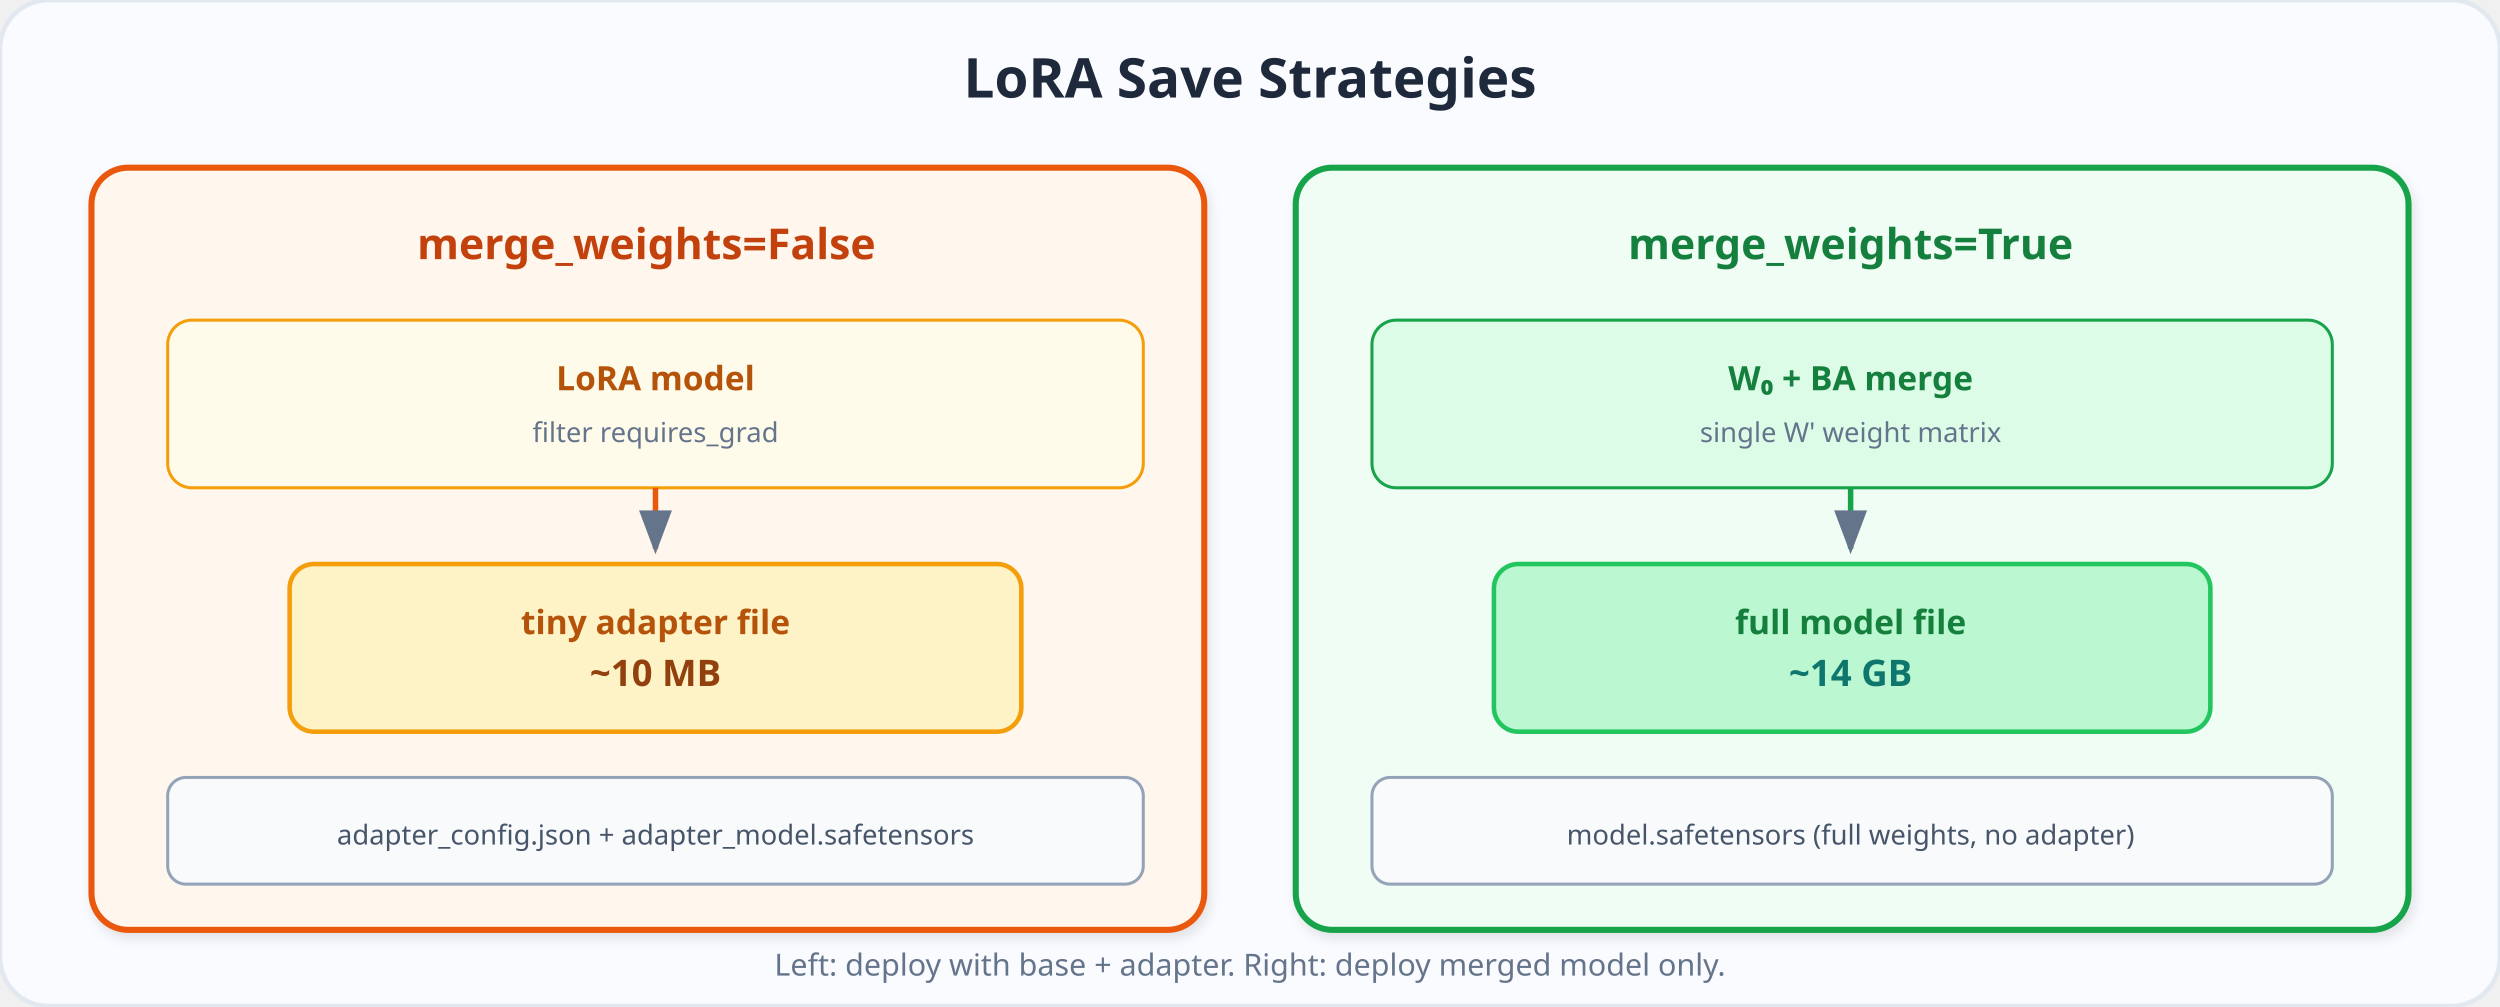
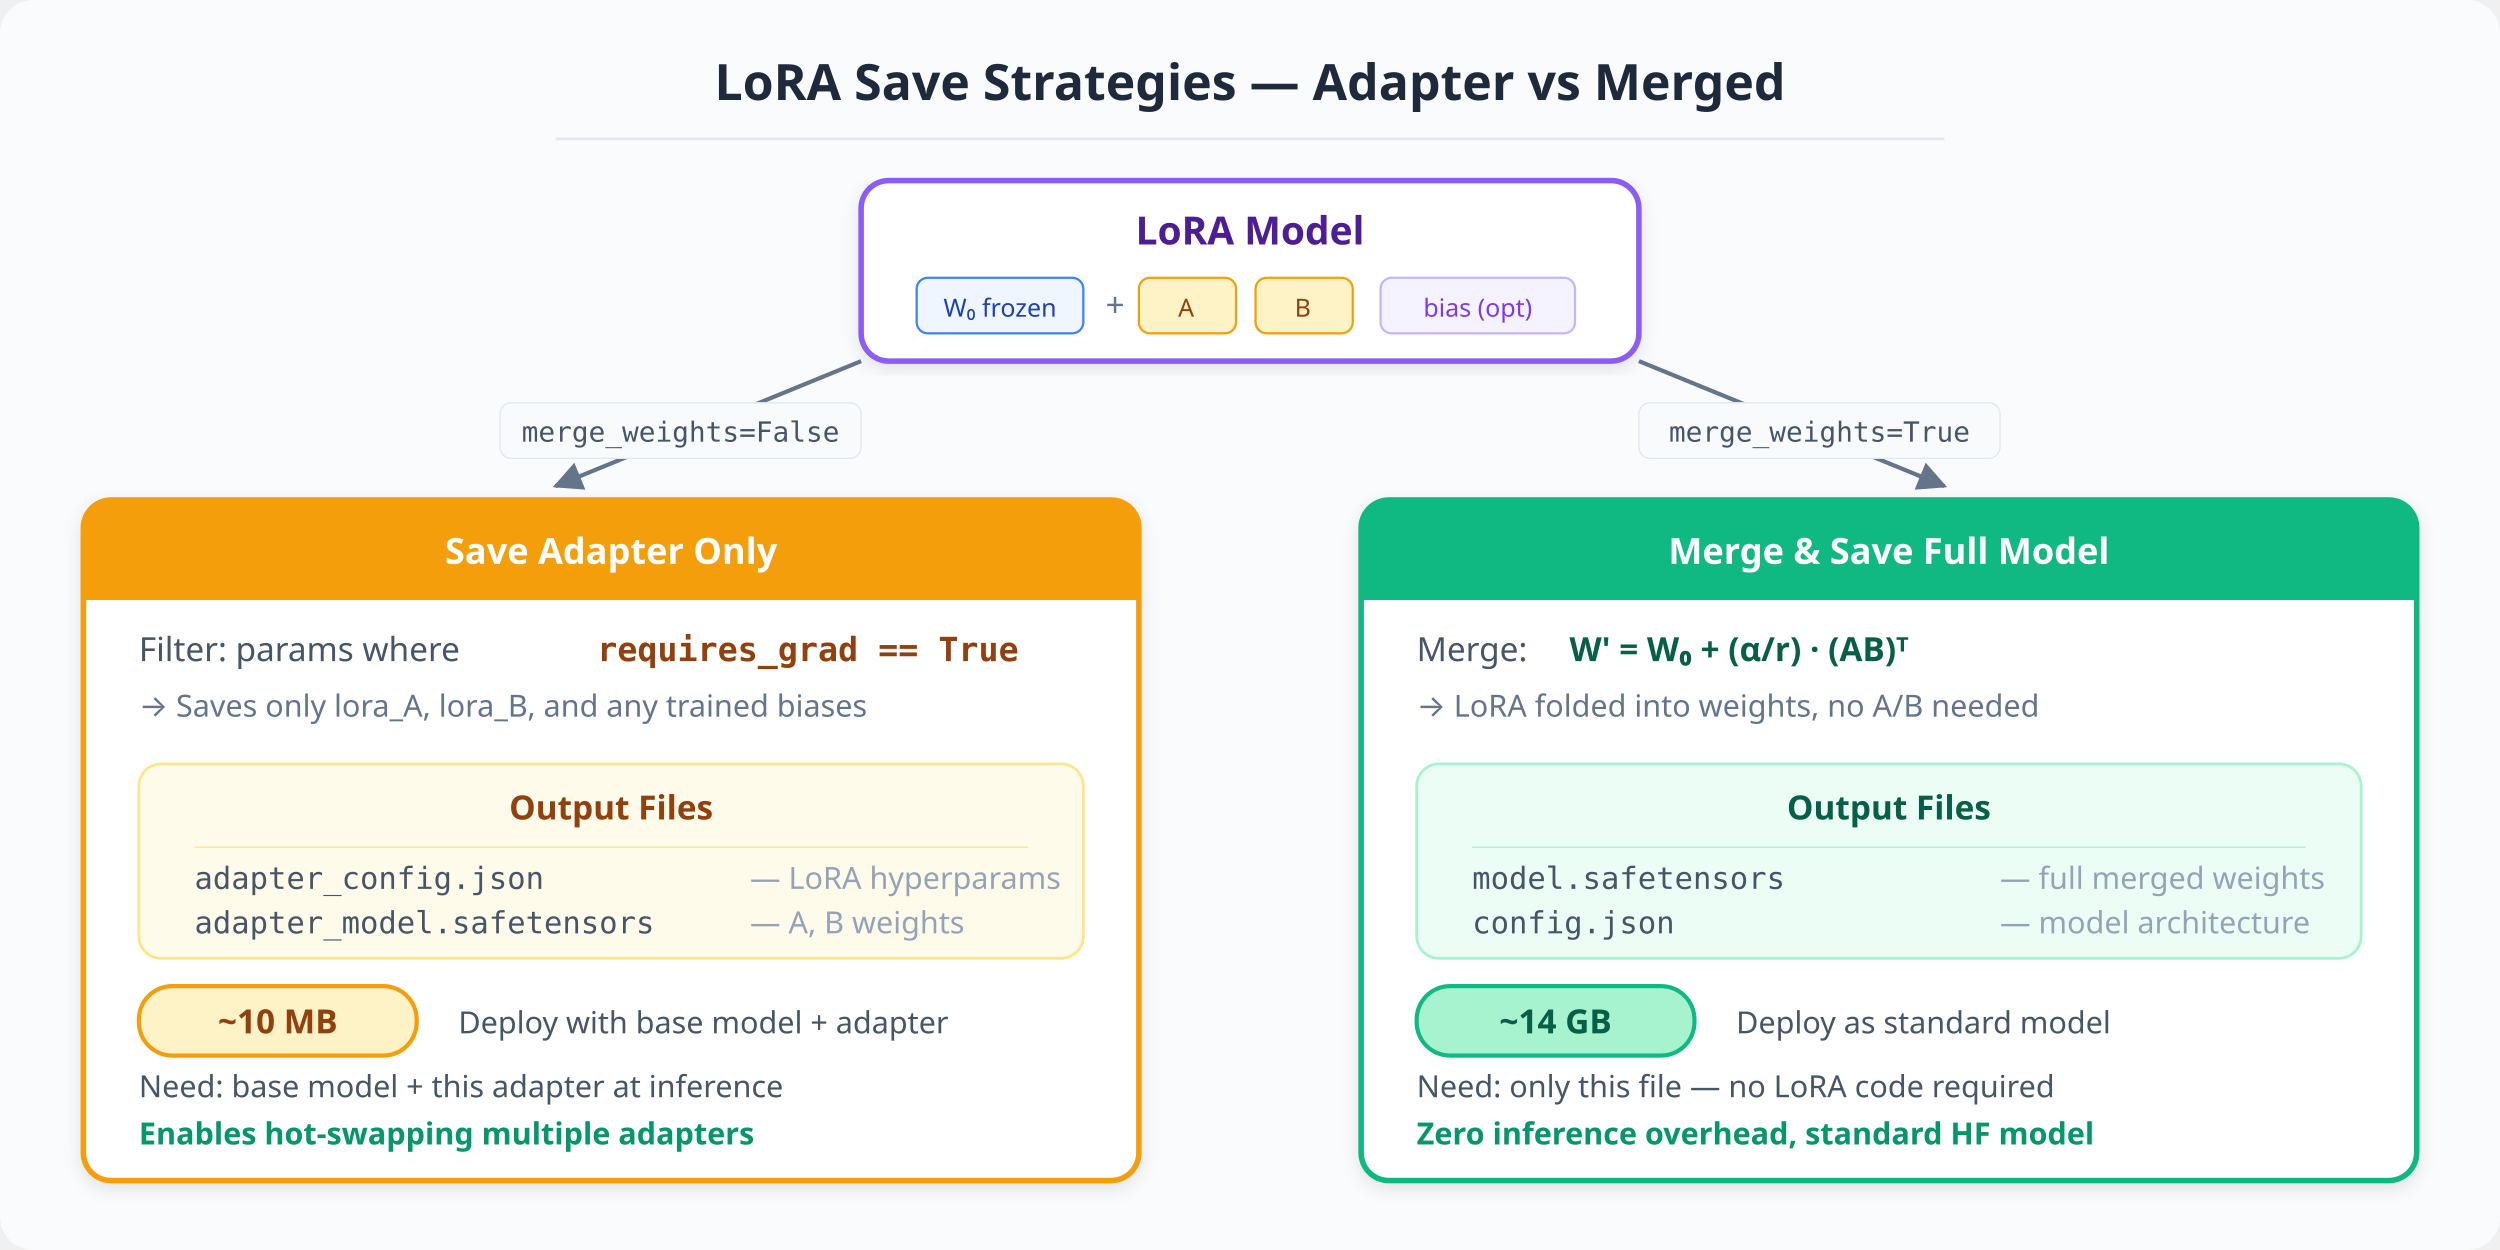
- <svg xmlns="http://www.w3.org/2000/svg" viewBox="0 0 820 330" font-family="Segoe UI,system-ui,sans-serif">
+ <svg xmlns="http://www.w3.org/2000/svg" viewBox="0 0 900 450" font-family="'Segoe UI', system-ui, -apple-system, sans-serif">
  <defs>
-     <filter id="sh5" x="-3%" y="-3%" width="108%" height="108%">
-       <feDropShadow dx="1" dy="2" stdDeviation="2" flood-opacity="0.1" />
+     <filter id="shadow" x="-4%" y="-4%" width="108%" height="112%">
+       <feDropShadow dx="0" dy="2" stdDeviation="3" flood-opacity="0.1" />
    </filter>
-     <marker id="arr5" markerWidth="8" markerHeight="6" refX="7" refY="3" orient="auto">
-       <polygon points="0 0,8 3,0 6" fill="#64748b" />
+     <marker id="arr" viewBox="0 0 10 10" refX="9" refY="5" markerWidth="7" markerHeight="7" orient="auto">
+       <path d="M 0 0 L 10 5 L 0 10 z" fill="#64748B" />
    </marker>
  </defs>
-   <rect width="820" height="330" rx="16" fill="#fafbff" stroke="#e2e8f0" stroke-width="1.5" />
-   <text x="410" y="32" text-anchor="middle" font-size="18" font-weight="700" fill="#1e293b">LoRA Save Strategies</text>
-   <rect x="30" y="55" width="365" height="250" rx="12" fill="#fff7ed" stroke="#ea580c" stroke-width="2" filter="url(#sh5)" />
-   <text x="212" y="85" text-anchor="middle" font-size="14" font-weight="700" fill="#c2410c">merge_weights=False</text>
-   <rect x="55" y="105" width="320" height="55" rx="8" fill="#fffbeb" stroke="#f59e0b" stroke-width="1" />
-   <text x="215" y="128" text-anchor="middle" font-size="11" font-weight="700" fill="#b45309">LoRA model</text>
-   <text x="215" y="145" text-anchor="middle" font-size="9" fill="#64748b">filter requires_grad</text>
-   <line x1="215" y1="160" x2="215" y2="180" stroke="#ea580c" stroke-width="1.8" marker-end="url(#arr5)" />
-   <rect x="95" y="185" width="240" height="55" rx="8" fill="#fef3c7" stroke="#f59e0b" stroke-width="1.5" />
-   <text x="215" y="208" text-anchor="middle" font-size="11" font-weight="700" fill="#b45309">tiny adapter file</text>
-   <text x="215" y="225" text-anchor="middle" font-size="12" font-weight="800" fill="#92400e">~10 MB</text>
-   <rect x="55" y="255" width="320" height="35" rx="6" fill="#f8fafc" stroke="#94a3b8" stroke-width="1" />
-   <text x="215" y="277" text-anchor="middle" font-size="9" fill="#475569">adapter_config.json + adapter_model.safetensors</text>
-   <rect x="425" y="55" width="365" height="250" rx="12" fill="#f0fdf4" stroke="#16a34a" stroke-width="2" filter="url(#sh5)" />
-   <text x="607" y="85" text-anchor="middle" font-size="14" font-weight="700" fill="#15803d">merge_weights=True</text>
-   <rect x="450" y="105" width="315" height="55" rx="8" fill="#dcfce7" stroke="#16a34a" stroke-width="1" />
-   <text x="607" y="128" text-anchor="middle" font-size="11" font-weight="700" fill="#15803d">W₀ + BA merge</text>
-   <text x="607" y="145" text-anchor="middle" font-size="9" fill="#64748b">single W' weight matrix</text>
-   <line x1="607" y1="160" x2="607" y2="180" stroke="#16a34a" stroke-width="1.8" marker-end="url(#arr5)" />
-   <rect x="490" y="185" width="235" height="55" rx="8" fill="#bbf7d0" stroke="#22c55e" stroke-width="1.5" />
-   <text x="607" y="208" text-anchor="middle" font-size="11" font-weight="700" fill="#15803d">full model file</text>
-   <text x="607" y="225" text-anchor="middle" font-size="12" font-weight="800" fill="#0f766e">~14 GB</text>
-   <rect x="450" y="255" width="315" height="35" rx="6" fill="#f8fafc" stroke="#94a3b8" stroke-width="1" />
-   <text x="607" y="277" text-anchor="middle" font-size="9" fill="#475569">model.safetensors (full weights, no adapter)</text>
-   <text x="410" y="320" text-anchor="middle" font-size="10" fill="#64748b">Left: deploy with base + adapter. Right: deploy merged model only.</text>
+   <rect width="900" height="450" rx="12" fill="#FAFBFC" />
+   <text x="450" y="36" text-anchor="middle" font-size="18" font-weight="700" fill="#1E293B">LoRA Save Strategies — Adapter vs Merged</text>
+   <line x1="200" y1="50" x2="700" y2="50" stroke="#E2E8F0" stroke-width="1" />
+   <rect x="310" y="65" width="280" height="65" rx="10" fill="white" stroke="#8B5CF6" stroke-width="2" filter="url(#shadow)" />
+   <text x="450" y="88" text-anchor="middle" font-size="14" font-weight="700" fill="#4C1D95">LoRA Model</text>
+   <rect x="330" y="100" width="60" height="20" rx="4" fill="#EFF6FF" stroke="#3B82F6" stroke-width="0.8" />
+   <text x="360" y="114" text-anchor="middle" font-size="9" fill="#1E40AF">W₀ frozen</text>
+   <text x="398" y="114" font-size="12" fill="#64748B">+</text>
+   <rect x="410" y="100" width="35" height="20" rx="4" fill="#FEF3C7" stroke="#F59E0B" stroke-width="0.8" />
+   <text x="427" y="114" text-anchor="middle" font-size="9" fill="#92400E">A</text>
+   <rect x="452" y="100" width="35" height="20" rx="4" fill="#FEF3C7" stroke="#F59E0B" stroke-width="0.8" />
+   <text x="469" y="114" text-anchor="middle" font-size="9" fill="#92400E">B</text>
+   <rect x="497" y="100" width="70" height="20" rx="4" fill="#F5F3FF" stroke="#C4B5FD" stroke-width="0.8" />
+   <text x="532" y="114" text-anchor="middle" font-size="9" fill="#7C3AED">bias (opt)</text>
+   <line x1="310" y1="130" x2="200" y2="175" stroke="#64748B" stroke-width="1.5" marker-end="url(#arr)" />
+   <line x1="590" y1="130" x2="700" y2="175" stroke="#64748B" stroke-width="1.5" marker-end="url(#arr)" />
+   <rect x="180" y="145" width="130" height="20" rx="4" fill="#F8FAFC" stroke="#E2E8F0" stroke-width="0.5" />
+   <text x="245" y="159" text-anchor="middle" font-size="10" fill="#475569" font-family="'Cascadia Code', monospace">merge_weights=False</text>
+   <rect x="590" y="145" width="130" height="20" rx="4" fill="#F8FAFC" stroke="#E2E8F0" stroke-width="0.5" />
+   <text x="655" y="159" text-anchor="middle" font-size="10" fill="#475569" font-family="'Cascadia Code', monospace">merge_weights=True</text>
+   <rect x="30" y="180" width="380" height="245" rx="10" fill="white" stroke="#F59E0B" stroke-width="2" filter="url(#shadow)" />
+   <rect x="30" y="180" width="380" height="36" rx="10" fill="#F59E0B" />
+   <rect x="30" y="206" width="380" height="10" fill="#F59E0B" />
+   <text x="220" y="203" text-anchor="middle" font-size="13" font-weight="700" fill="#FFF">Save Adapter Only</text>
+   <text x="50" y="238" font-size="12" fill="#475569">Filter: params where</text>
+   <text x="215" y="238" font-size="12" fill="#92400E" font-weight="600" font-family="'Cascadia Code', monospace">requires_grad == True</text>
+   <text x="50" y="258" font-size="11" fill="#64748B">→ Saves only lora_A, lora_B, and any trained biases</text>
+   <rect x="50" y="275" width="340" height="70" rx="8" fill="#FFFBEB" stroke="#FDE68A" stroke-width="1" />
+   <text x="220" y="295" text-anchor="middle" font-size="12" font-weight="700" fill="#92400E">Output Files</text>
+   <line x1="70" y1="305" x2="370" y2="305" stroke="#FDE68A" stroke-width="0.5" />
+   <text x="70" y="320" font-size="11" fill="#475569" font-family="'Cascadia Code', monospace">adapter_config.json</text>
+   <text x="270" y="320" font-size="11" fill="#94A3B8">— LoRA hyperparams</text>
+   <text x="70" y="336" font-size="11" fill="#475569" font-family="'Cascadia Code', monospace">adapter_model.safetensors</text>
+   <text x="270" y="336" font-size="11" fill="#94A3B8">— A, B weights</text>
+   <rect x="50" y="355" width="100" height="25" rx="12" fill="#FEF3C7" stroke="#F59E0B" stroke-width="1.5" />
+   <text x="100" y="372" text-anchor="middle" font-size="12" font-weight="700" fill="#92400E">~10 MB</text>
+   <text x="165" y="372" font-size="11" fill="#475569">Deploy with base model + adapter</text>
+   <text x="50" y="395" font-size="11" fill="#475569">Need: base model + this adapter at inference</text>
+   <text x="50" y="412" font-size="11" fill="#059669" font-weight="600">Enables hot-swapping multiple adapters</text>
+   <rect x="490" y="180" width="380" height="245" rx="10" fill="white" stroke="#10B981" stroke-width="2" filter="url(#shadow)" />
+   <rect x="490" y="180" width="380" height="36" rx="10" fill="#10B981" />
+   <rect x="490" y="206" width="380" height="10" fill="#10B981" />
+   <text x="680" y="203" text-anchor="middle" font-size="13" font-weight="700" fill="#FFF">Merge &amp; Save Full Model</text>
+   <text x="510" y="238" font-size="12" fill="#475569">Merge:</text>
+   <text x="565" y="238" font-size="12" fill="#065F46" font-weight="600">W' = W₀ + (α/r) · (AB)ᵀ</text>
+   <text x="510" y="258" font-size="11" fill="#64748B">→ LoRA folded into weights, no A/B needed</text>
+   <rect x="510" y="275" width="340" height="70" rx="8" fill="#ECFDF5" stroke="#A7F3D0" stroke-width="1" />
+   <text x="680" y="295" text-anchor="middle" font-size="12" font-weight="700" fill="#065F46">Output Files</text>
+   <line x1="530" y1="305" x2="830" y2="305" stroke="#A7F3D0" stroke-width="0.5" />
+   <text x="530" y="320" font-size="11" fill="#475569" font-family="'Cascadia Code', monospace">model.safetensors</text>
+   <text x="720" y="320" font-size="11" fill="#94A3B8">— full merged weights</text>
+   <text x="530" y="336" font-size="11" fill="#475569" font-family="'Cascadia Code', monospace">config.json</text>
+   <text x="720" y="336" font-size="11" fill="#94A3B8">— model architecture</text>
+   <rect x="510" y="355" width="100" height="25" rx="12" fill="#A7F3D0" stroke="#10B981" stroke-width="1.5" />
+   <text x="560" y="372" text-anchor="middle" font-size="12" font-weight="700" fill="#065F46">~14 GB</text>
+   <text x="625" y="372" font-size="11" fill="#475569">Deploy as standard model</text>
+   <text x="510" y="395" font-size="11" fill="#475569">Need: only this file — no LoRA code required</text>
+   <text x="510" y="412" font-size="11" fill="#059669" font-weight="600">Zero inference overhead, standard HF model</text>
</svg>
